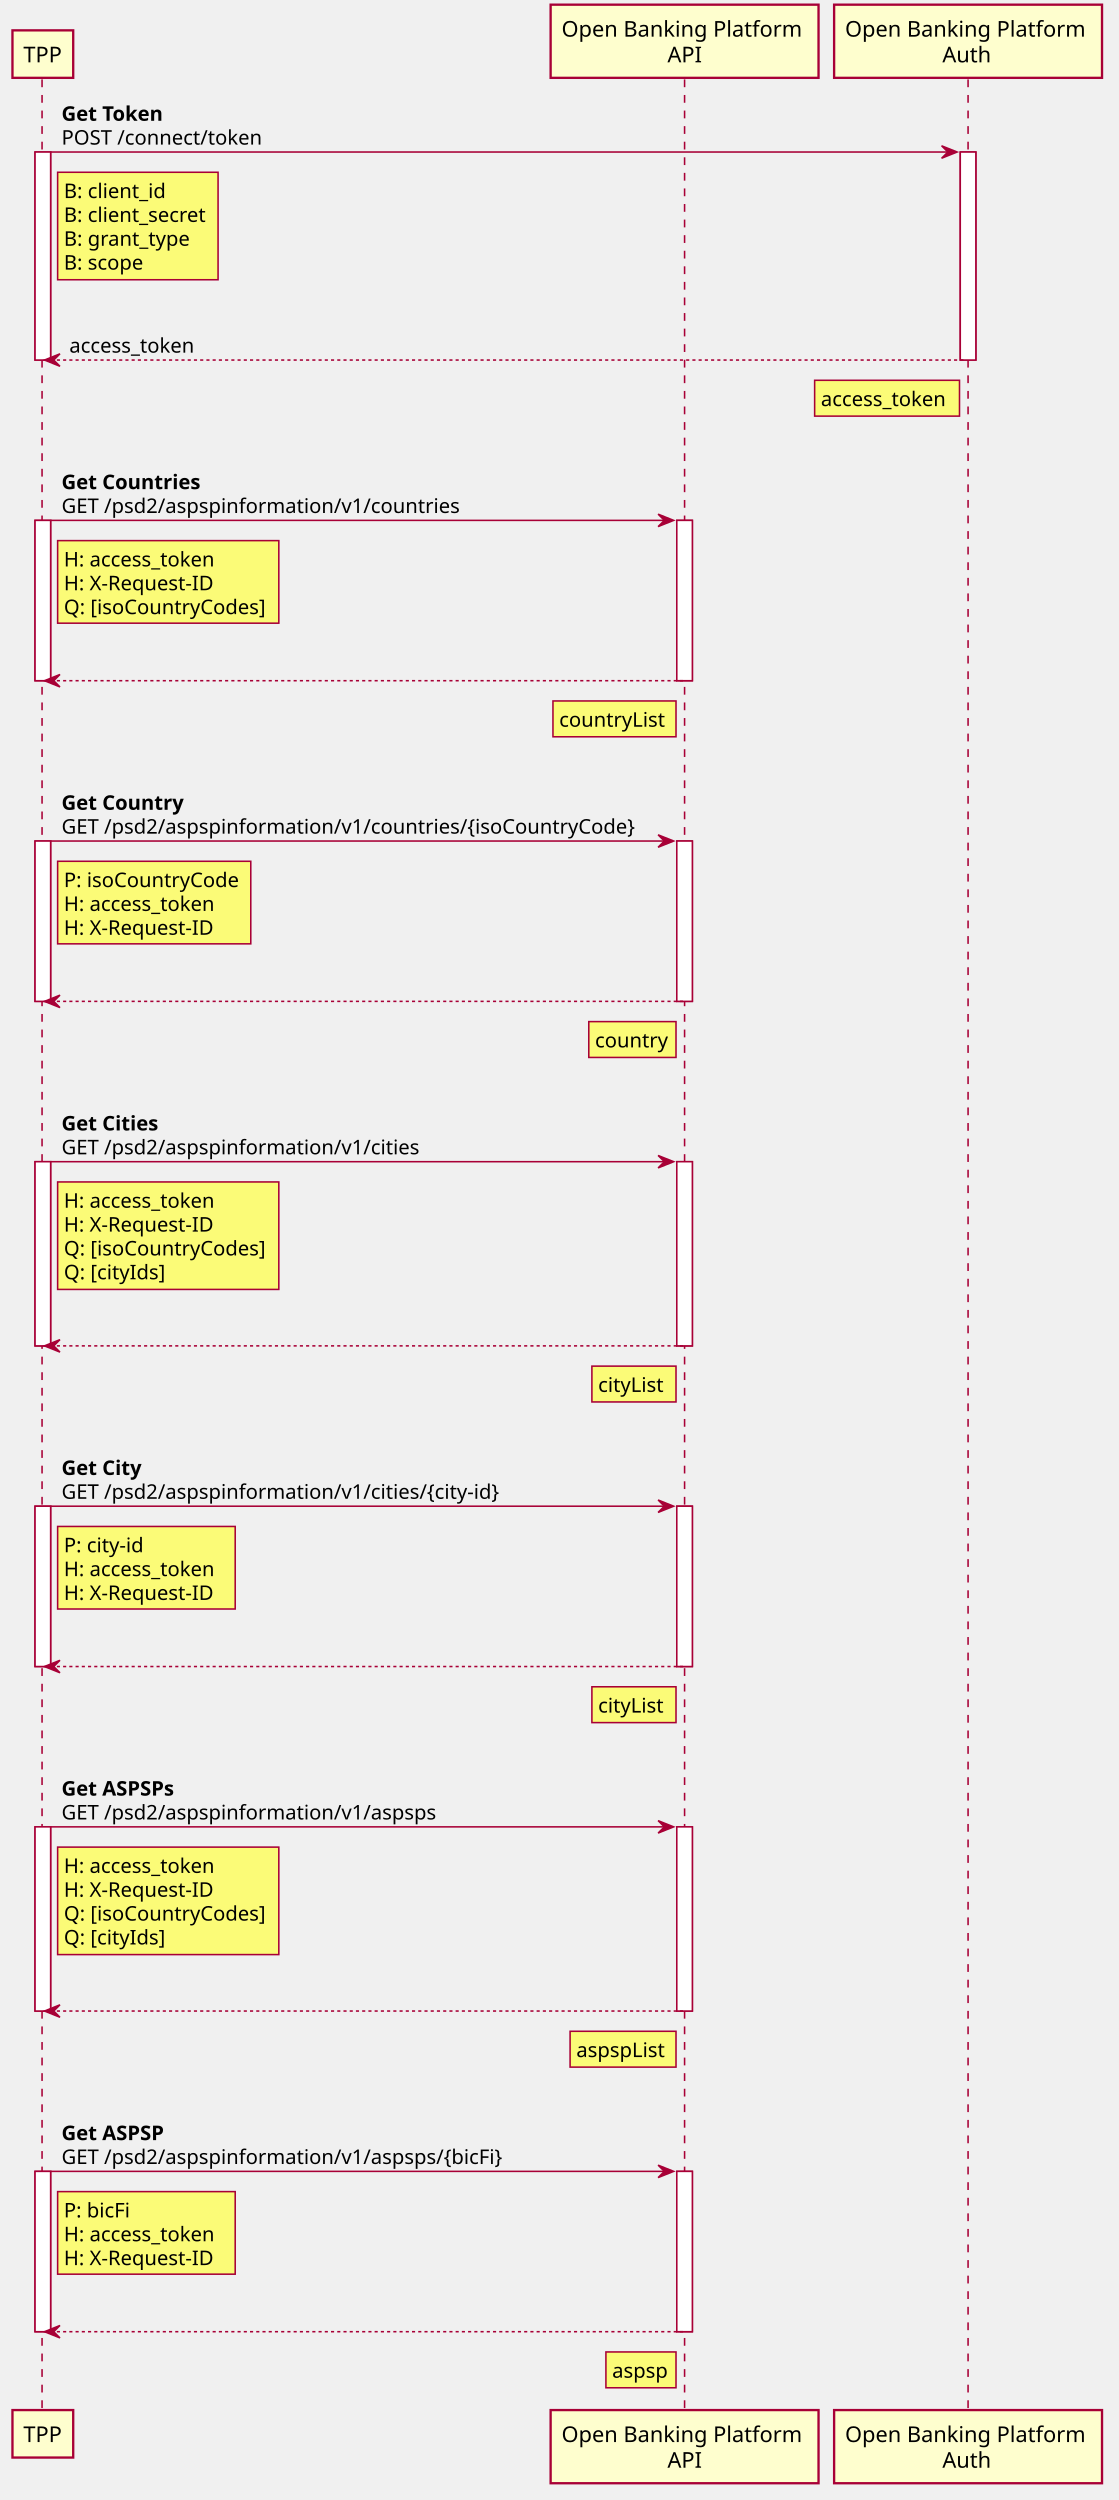
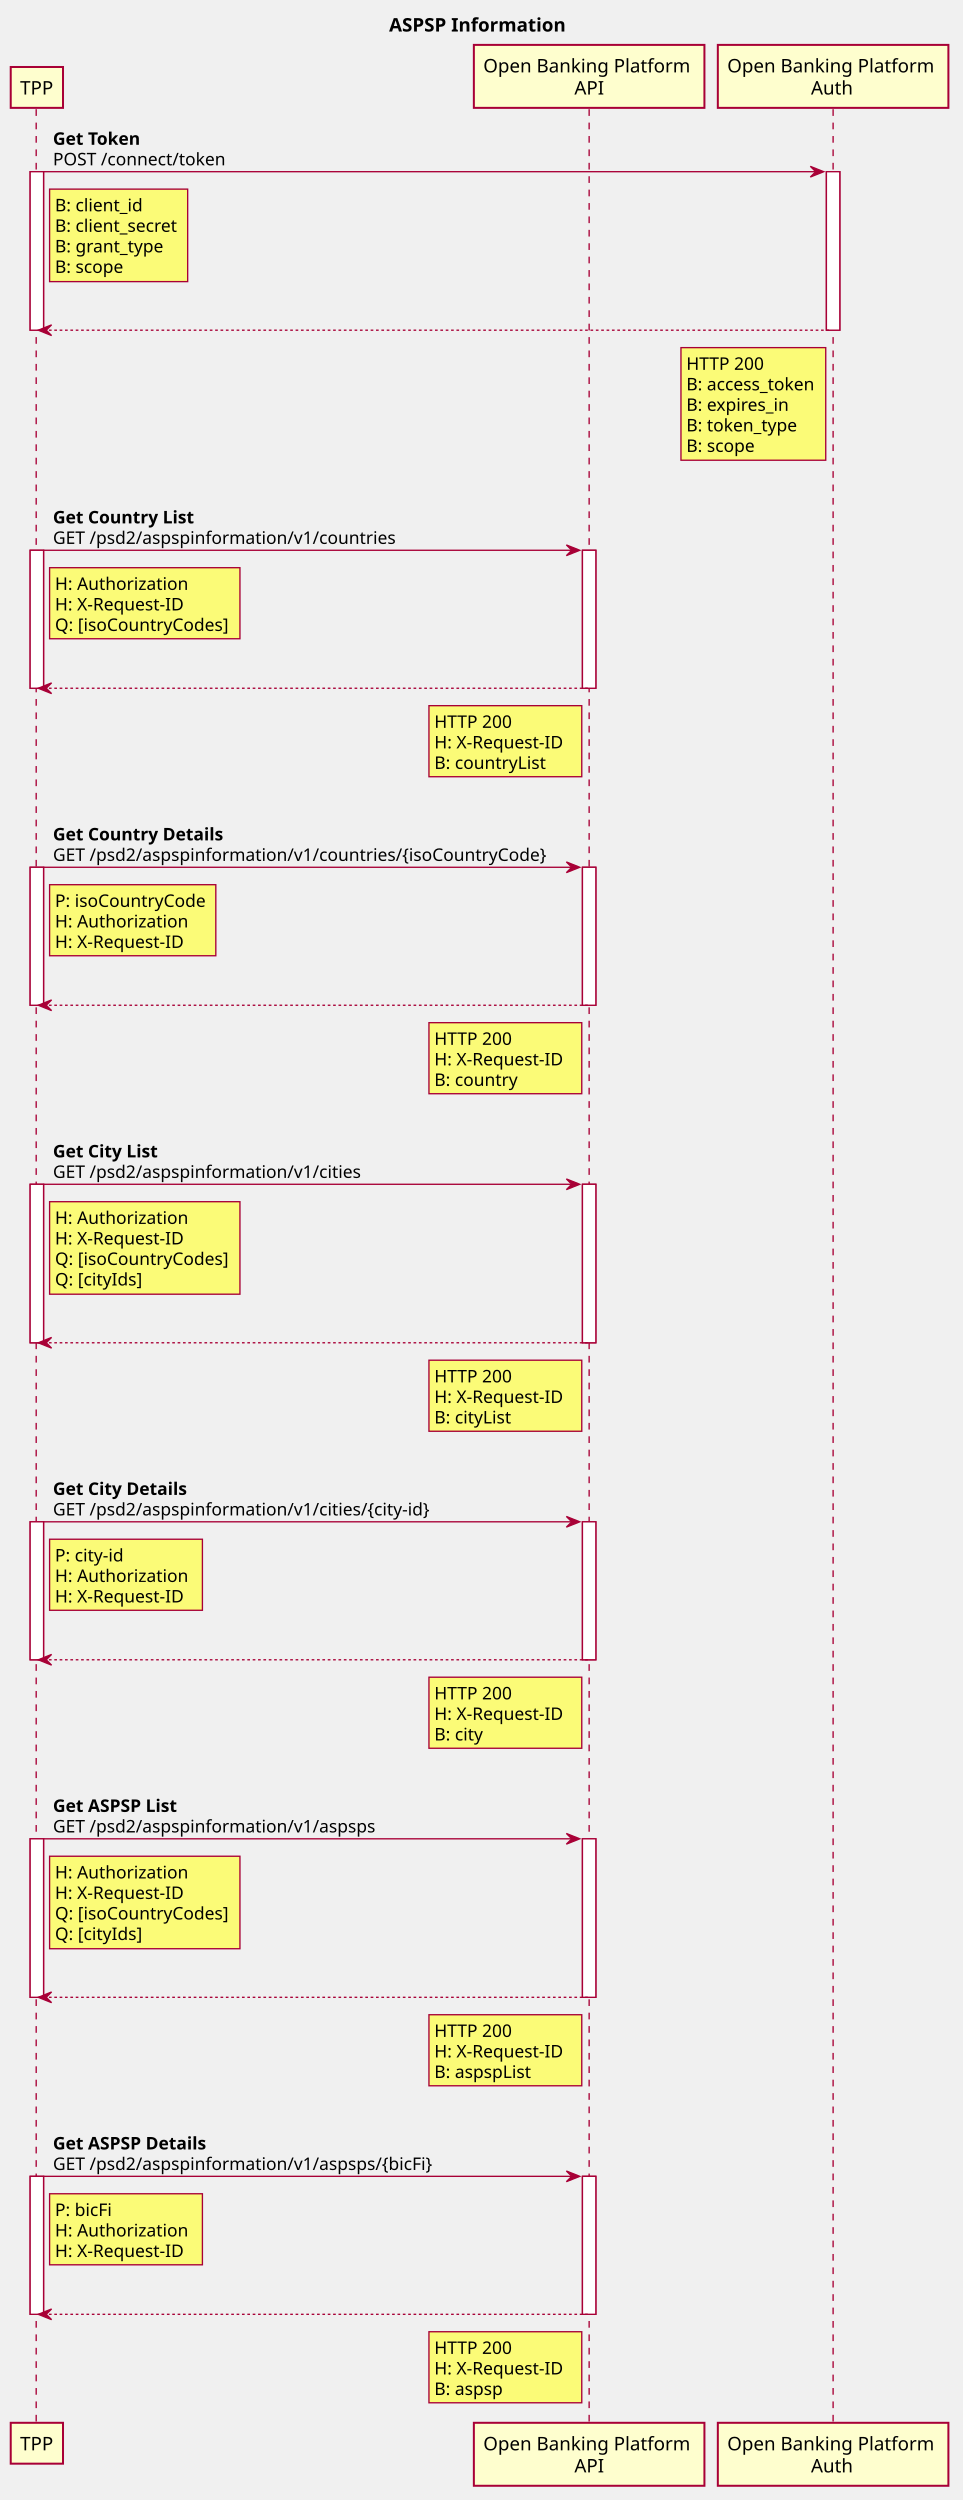
- <svg xmlns="http://www.w3.org/2000/svg" height="1605" preserveAspectRatio="none" style="width:718px;height:1605px" viewBox="0 0 718 1605" width="718">
-   <path fill="#FFF" stroke="#a80036" d="M22.5 97.598h10v133.553h-10zm0 236.484h10v102.932h-10zm0 205.863h10v102.932h-10zm0 205.864h10v118.242h-10zm0 221.173h10v102.932h-10zm0 205.864h10v118.242h-10zm0 221.174h10v102.932h-10zm412-1059.938h10v102.932h-10zm0 205.863h10v102.932h-10zm0 205.864h10v118.242h-10zm0 221.173h10v102.932h-10zm0 205.864h10v118.242h-10zm0 221.174h10v102.932h-10zm182-1296.422h10v133.553h-10z" />
-   <path stroke="#a80036" stroke-dasharray="5,5" d="M27 50.977v1497.285M439.5 50.977v1497.285m182-1497.285v1497.285" />
-   <path fill="#FEFECE" stroke="#a80036" stroke-width="1.5" d="M8 19.488h39v30.488H8z" />
-   <text font-family="sans-serif" font-size="14" lengthAdjust="spacingAndGlyphs" textLength="25" x="15" y="40.023">TPP</text>
-   <path fill="#FEFECE" stroke="#a80036" stroke-width="1.5" d="M8 1547.262h39v30.488H8z" />
-   <text font-family="sans-serif" font-size="14" lengthAdjust="spacingAndGlyphs" textLength="25" x="15" y="1567.797">TPP</text>
-   <path fill="#FEFECE" stroke="#a80036" stroke-width="1.5" d="M353.5 3h172v46.977h-172z" />
-   <text font-family="sans-serif" font-size="14" lengthAdjust="spacingAndGlyphs" textLength="158" x="360.5" y="23.535">Open Banking Platform</text>
-   <text font-family="sans-serif" font-size="14" lengthAdjust="spacingAndGlyphs" textLength="22" x="428.5" y="40.023">API</text>
-   <path fill="#FEFECE" stroke="#a80036" stroke-width="1.5" d="M353.5 1547.262h172v46.977h-172z" />
-   <text font-family="sans-serif" font-size="14" lengthAdjust="spacingAndGlyphs" textLength="158" x="360.5" y="1567.797">Open Banking Platform</text>
-   <text font-family="sans-serif" font-size="14" lengthAdjust="spacingAndGlyphs" textLength="22" x="428.5" y="1584.285">API</text>
-   <path fill="#FEFECE" stroke="#a80036" stroke-width="1.5" d="M535.5 3h172v46.977h-172z" />
-   <text font-family="sans-serif" font-size="14" lengthAdjust="spacingAndGlyphs" textLength="158" x="542.5" y="23.535">Open Banking Platform</text>
-   <text font-family="sans-serif" font-size="14" lengthAdjust="spacingAndGlyphs" textLength="33" x="605" y="40.023">Auth</text>
-   <path fill="#FEFECE" stroke="#a80036" stroke-width="1.5" d="M535.5 1547.262h172v46.977h-172z" />
-   <text font-family="sans-serif" font-size="14" lengthAdjust="spacingAndGlyphs" textLength="158" x="542.5" y="1567.797">Open Banking Platform</text>
-   <text font-family="sans-serif" font-size="14" lengthAdjust="spacingAndGlyphs" textLength="33" x="605" y="1584.285">Auth</text>
-   <path fill="#FFF" stroke="#a80036" d="M22.5 97.598h10v133.553h-10zm0 236.484h10v102.932h-10zm0 205.863h10v102.932h-10zm0 205.864h10v118.242h-10zm0 221.173h10v102.932h-10zm0 205.864h10v118.242h-10zm0 221.174h10v102.932h-10zm412-1059.938h10v102.932h-10zm0 205.863h10v102.932h-10zm0 205.864h10v118.242h-10zm0 221.173h10v102.932h-10zm0 205.864h10v118.242h-10zm0 221.174h10v102.932h-10zm182-1296.422h10v133.553h-10z" />
-   <path fill="#A80036" stroke="#a80036" d="M604.5 93.598l10 4-10 4 4-4z" />
-   <path stroke="#a80036" d="M32.5 97.598h578" />
-   <text font-family="sans-serif" font-size="13" font-weight="bold" lengthAdjust="spacingAndGlyphs" textLength="69" x="39.5" y="77.545">Get Token</text>
-   <text font-family="sans-serif" font-size="13" lengthAdjust="spacingAndGlyphs" textLength="136" x="39.5" y="92.856">POST /connect/token</text>
-   <path fill="#FBFB77" stroke="#a80036" d="M37 110.598h103v69H37z" />
-   <text font-family="sans-serif" font-size="13" lengthAdjust="spacingAndGlyphs" textLength="69" x="41" y="127.166">B: client_id</text>
-   <text font-family="sans-serif" font-size="13" lengthAdjust="spacingAndGlyphs" textLength="95" x="41" y="142.477">B: client_secret</text>
-   <text font-family="sans-serif" font-size="13" lengthAdjust="spacingAndGlyphs" textLength="82" x="41" y="157.787">B: grant_type</text>
-   <text font-family="sans-serif" font-size="13" lengthAdjust="spacingAndGlyphs" textLength="52" x="41" y="173.098">B: scope</text>
-   <path fill="#A80036" stroke="#a80036" d="M38.5 227.15l-10 4 10 4-4-4z" />
-   <path stroke="#a80036" stroke-dasharray="2,2" d="M32.5 231.15h588" />
-   <text font-family="sans-serif" font-size="13" lengthAdjust="spacingAndGlyphs" textLength="85" x="44.5" y="226.408">access_token</text>
-   <path fill="#FBFB77" stroke="#a80036" d="M523 244.15h93v23h-93z" />
-   <text font-family="sans-serif" font-size="13" lengthAdjust="spacingAndGlyphs" textLength="85" x="527" y="260.719">access_token</text>
-   <path fill="#A80036" stroke="#a80036" d="M422.5 330.082l10 4-10 4 4-4z" />
-   <path stroke="#a80036" d="M32.5 334.082h396" />
-   <text font-family="sans-serif" font-size="13" font-weight="bold" lengthAdjust="spacingAndGlyphs" textLength="92" x="39.5" y="314.029">Get Countries</text>
-   <text font-family="sans-serif" font-size="13" lengthAdjust="spacingAndGlyphs" textLength="272" x="39.5" y="329.34">GET /psd2/aspspinformation/v1/countries</text>
-   <path fill="#FBFB77" stroke="#a80036" d="M37 347.082h142v53H37z" />
-   <text font-family="sans-serif" font-size="13" lengthAdjust="spacingAndGlyphs" textLength="103" x="41" y="363.65">H: access_token</text>
-   <text font-family="sans-serif" font-size="13" lengthAdjust="spacingAndGlyphs" textLength="106" x="41" y="378.961">H: X-Request-ID</text>
-   <text font-family="sans-serif" font-size="13" lengthAdjust="spacingAndGlyphs" textLength="134" x="41" y="394.272">Q: [isoCountryCodes]</text>
-   <path fill="#A80036" stroke="#a80036" d="M38.5 433.014l-10 4 10 4-4-4z" />
-   <path stroke="#a80036" stroke-dasharray="2,2" d="M32.5 437.014h406" />
-   <path fill="#FBFB77" stroke="#a80036" d="M355 450.014h79v23h-79z" />
-   <text font-family="sans-serif" font-size="13" lengthAdjust="spacingAndGlyphs" textLength="71" x="359" y="466.582">countryList</text>
-   <path fill="#A80036" stroke="#a80036" d="M422.5 535.945l10 4-10 4 4-4z" />
-   <path stroke="#a80036" d="M32.5 539.945h396" />
-   <text font-family="sans-serif" font-size="13" font-weight="bold" lengthAdjust="spacingAndGlyphs" textLength="81" x="39.5" y="519.893">Get Country</text>
-   <text font-family="sans-serif" font-size="13" lengthAdjust="spacingAndGlyphs" textLength="388" x="39.5" y="535.203">GET /psd2/aspspinformation/v1/countries/{isoCountryCode}</text>
-   <path fill="#FBFB77" stroke="#a80036" d="M37 552.945h124v53H37z" />
-   <text font-family="sans-serif" font-size="13" lengthAdjust="spacingAndGlyphs" textLength="116" x="41" y="569.514">P: isoCountryCode</text>
-   <text font-family="sans-serif" font-size="13" lengthAdjust="spacingAndGlyphs" textLength="103" x="41" y="584.824">H: access_token</text>
-   <text font-family="sans-serif" font-size="13" lengthAdjust="spacingAndGlyphs" textLength="106" x="41" y="600.135">H: X-Request-ID</text>
-   <path fill="#A80036" stroke="#a80036" d="M38.5 638.877l-10 4 10 4-4-4z" />
-   <path stroke="#a80036" stroke-dasharray="2,2" d="M32.5 642.877h406" />
-   <path fill="#FBFB77" stroke="#a80036" d="M378 655.877h56v23h-56z" />
-   <text font-family="sans-serif" font-size="13" lengthAdjust="spacingAndGlyphs" textLength="48" x="382" y="672.445">country</text>
-   <path fill="#A80036" stroke="#a80036" d="M422.5 741.809l10 4-10 4 4-4z" />
-   <path stroke="#a80036" d="M32.5 745.809h396" />
-   <text font-family="sans-serif" font-size="13" font-weight="bold" lengthAdjust="spacingAndGlyphs" textLength="64" x="39.5" y="725.756">Get Cities</text>
-   <text font-family="sans-serif" font-size="13" lengthAdjust="spacingAndGlyphs" textLength="247" x="39.5" y="741.066">GET /psd2/aspspinformation/v1/cities</text>
-   <path fill="#FBFB77" stroke="#a80036" d="M37 758.809h142v69H37z" />
-   <text font-family="sans-serif" font-size="13" lengthAdjust="spacingAndGlyphs" textLength="103" x="41" y="775.377">H: access_token</text>
-   <text font-family="sans-serif" font-size="13" lengthAdjust="spacingAndGlyphs" textLength="106" x="41" y="790.688">H: X-Request-ID</text>
-   <text font-family="sans-serif" font-size="13" lengthAdjust="spacingAndGlyphs" textLength="134" x="41" y="805.998">Q: [isoCountryCodes]</text>
-   <text font-family="sans-serif" font-size="13" lengthAdjust="spacingAndGlyphs" textLength="68" x="41" y="821.309">Q: [cityIds]</text>
-   <path fill="#A80036" stroke="#a80036" d="M38.5 860.05l-10 4 10 4-4-4z" />
-   <path stroke="#a80036" stroke-dasharray="2,2" d="M32.5 864.051h406" />
-   <path fill="#FBFB77" stroke="#a80036" d="M380 877.051h54v23h-54z" />
-   <text font-family="sans-serif" font-size="13" lengthAdjust="spacingAndGlyphs" textLength="46" x="384" y="893.619">cityList</text>
-   <path fill="#A80036" stroke="#a80036" d="M422.5 962.982l10 4-10 4 4-4z" />
-   <path stroke="#a80036" d="M32.5 966.982h396" />
-   <text font-family="sans-serif" font-size="13" font-weight="bold" lengthAdjust="spacingAndGlyphs" textLength="53" x="39.5" y="946.93">Get City</text>
-   <text font-family="sans-serif" font-size="13" lengthAdjust="spacingAndGlyphs" textLength="305" x="39.5" y="962.24">GET /psd2/aspspinformation/v1/cities/{city-id}</text>
-   <path fill="#FBFB77" stroke="#a80036" d="M37 979.982h114v53H37z" />
-   <text font-family="sans-serif" font-size="13" lengthAdjust="spacingAndGlyphs" textLength="58" x="41" y="996.551">P: city-id</text>
-   <text font-family="sans-serif" font-size="13" lengthAdjust="spacingAndGlyphs" textLength="103" x="41" y="1011.861">H: access_token</text>
-   <text font-family="sans-serif" font-size="13" lengthAdjust="spacingAndGlyphs" textLength="106" x="41" y="1027.172">H: X-Request-ID</text>
-   <path fill="#A80036" stroke="#a80036" d="M38.5 1065.914l-10 4 10 4-4-4z" />
-   <path stroke="#a80036" stroke-dasharray="2,2" d="M32.5 1069.914h406" />
-   <path fill="#FBFB77" stroke="#a80036" d="M380 1082.914h54v23h-54z" />
-   <text font-family="sans-serif" font-size="13" lengthAdjust="spacingAndGlyphs" textLength="46" x="384" y="1099.482">cityList</text>
-   <path fill="#A80036" stroke="#a80036" d="M422.5 1168.846l10 4-10 4 4-4z" />
-   <path stroke="#a80036" d="M32.5 1172.846h396" />
-   <text font-family="sans-serif" font-size="13" font-weight="bold" lengthAdjust="spacingAndGlyphs" textLength="74" x="39.5" y="1152.793">Get ASPSPs</text>
-   <text font-family="sans-serif" font-size="13" lengthAdjust="spacingAndGlyphs" textLength="257" x="39.5" y="1168.103">GET /psd2/aspspinformation/v1/aspsps</text>
-   <path fill="#FBFB77" stroke="#a80036" d="M37 1185.846h142v69H37z" />
-   <text font-family="sans-serif" font-size="13" lengthAdjust="spacingAndGlyphs" textLength="103" x="41" y="1202.414">H: access_token</text>
-   <text font-family="sans-serif" font-size="13" lengthAdjust="spacingAndGlyphs" textLength="106" x="41" y="1217.725">H: X-Request-ID</text>
-   <text font-family="sans-serif" font-size="13" lengthAdjust="spacingAndGlyphs" textLength="134" x="41" y="1233.035">Q: [isoCountryCodes]</text>
-   <text font-family="sans-serif" font-size="13" lengthAdjust="spacingAndGlyphs" textLength="68" x="41" y="1248.346">Q: [cityIds]</text>
-   <path fill="#A80036" stroke="#a80036" d="M38.5 1287.088l-10 4 10 4-4-4z" />
-   <path stroke="#a80036" stroke-dasharray="2,2" d="M32.5 1291.088h406" />
-   <path fill="#FBFB77" stroke="#a80036" d="M366 1304.088h68v23h-68z" />
-   <text font-family="sans-serif" font-size="13" lengthAdjust="spacingAndGlyphs" textLength="60" x="370" y="1320.656">aspspList</text>
-   <path fill="#A80036" stroke="#a80036" d="M422.5 1390.02l10 4-10 4 4-4z" />
-   <path stroke="#a80036" d="M32.5 1394.02h396" />
-   <text font-family="sans-serif" font-size="13" font-weight="bold" lengthAdjust="spacingAndGlyphs" textLength="67" x="39.5" y="1373.967">Get ASPSP</text>
-   <text font-family="sans-serif" font-size="13" lengthAdjust="spacingAndGlyphs" textLength="302" x="39.5" y="1389.277">GET /psd2/aspspinformation/v1/aspsps/{bicFi}</text>
-   <path fill="#FBFB77" stroke="#a80036" d="M37 1407.02h114v53H37z" />
-   <text font-family="sans-serif" font-size="13" lengthAdjust="spacingAndGlyphs" textLength="45" x="41" y="1423.588">P: bicFi</text>
-   <text font-family="sans-serif" font-size="13" lengthAdjust="spacingAndGlyphs" textLength="103" x="41" y="1438.898">H: access_token</text>
-   <text font-family="sans-serif" font-size="13" lengthAdjust="spacingAndGlyphs" textLength="106" x="41" y="1454.209">H: X-Request-ID</text>
-   <path fill="#A80036" stroke="#a80036" d="M38.5 1492.951l-10 4 10 4-4-4z" />
-   <path stroke="#a80036" stroke-dasharray="2,2" d="M32.5 1496.951h406" />
-   <path fill="#FBFB77" stroke="#a80036" d="M389 1509.951h45v23h-45z" />
-   <text font-family="sans-serif" font-size="13" lengthAdjust="spacingAndGlyphs" textLength="37" x="393" y="1526.52">aspsp</text>
+ <svg xmlns="http://www.w3.org/2000/svg" height="1865" preserveAspectRatio="none" style="width:718px;height:1865px" viewBox="0 0 718 1865" width="718">
+   <text font-family="sans-serif" font-size="14" font-weight="bold" lengthAdjust="spacingAndGlyphs" textLength="135" x="290.25" y="23.535">ASPSP Information</text>
+   <path fill="#FFF" stroke="#a80036" d="M22.5 128.086h10v118.242h-10zm0 282.416h10v102.932h-10zm0 236.484h10v102.932h-10zm0 236.485h10v118.242h-10zm0 251.795h10v102.932h-10zm0 236.484h10v118.242h-10zm0 251.795h10v102.932h-10zm412-1213.043h10v102.932h-10zm0 236.484h10v102.932h-10zm0 236.485h10v118.242h-10zm0 251.795h10v102.932h-10zm0 236.484h10v118.242h-10zm0 251.795h10v102.932h-10zm182-1495.459h10v118.242h-10z" />
+   <path stroke="#a80036" stroke-dasharray="5,5" d="M27 81.465v1726.943M439.5 81.465v1726.943m182-1726.943v1726.943" />
+   <path fill="#FEFECE" stroke="#a80036" stroke-width="1.5" d="M8 49.977h39v30.488H8z" />
+   <text font-family="sans-serif" font-size="14" lengthAdjust="spacingAndGlyphs" textLength="25" x="15" y="70.512">TPP</text>
+   <path fill="#FEFECE" stroke="#a80036" stroke-width="1.5" d="M8 1807.408h39v30.488H8z" />
+   <text font-family="sans-serif" font-size="14" lengthAdjust="spacingAndGlyphs" textLength="25" x="15" y="1827.943">TPP</text>
+   <path fill="#FEFECE" stroke="#a80036" stroke-width="1.5" d="M353.5 33.488h172v46.977h-172z" />
+   <text font-family="sans-serif" font-size="14" lengthAdjust="spacingAndGlyphs" textLength="158" x="360.5" y="54.023">Open Banking Platform</text>
+   <text font-family="sans-serif" font-size="14" lengthAdjust="spacingAndGlyphs" textLength="22" x="428.5" y="70.512">API</text>
+   <path fill="#FEFECE" stroke="#a80036" stroke-width="1.5" d="M353.5 1807.408h172v46.977h-172z" />
+   <text font-family="sans-serif" font-size="14" lengthAdjust="spacingAndGlyphs" textLength="158" x="360.5" y="1827.943">Open Banking Platform</text>
+   <text font-family="sans-serif" font-size="14" lengthAdjust="spacingAndGlyphs" textLength="22" x="428.5" y="1844.432">API</text>
+   <path fill="#FEFECE" stroke="#a80036" stroke-width="1.5" d="M535.5 33.488h172v46.977h-172z" />
+   <text font-family="sans-serif" font-size="14" lengthAdjust="spacingAndGlyphs" textLength="158" x="542.5" y="54.023">Open Banking Platform</text>
+   <text font-family="sans-serif" font-size="14" lengthAdjust="spacingAndGlyphs" textLength="33" x="605" y="70.512">Auth</text>
+   <path fill="#FEFECE" stroke="#a80036" stroke-width="1.5" d="M535.5 1807.408h172v46.977h-172z" />
+   <text font-family="sans-serif" font-size="14" lengthAdjust="spacingAndGlyphs" textLength="158" x="542.5" y="1827.943">Open Banking Platform</text>
+   <text font-family="sans-serif" font-size="14" lengthAdjust="spacingAndGlyphs" textLength="33" x="605" y="1844.432">Auth</text>
+   <path fill="#FFF" stroke="#a80036" d="M22.5 128.086h10v118.242h-10zm0 282.416h10v102.932h-10zm0 236.484h10v102.932h-10zm0 236.485h10v118.242h-10zm0 251.795h10v102.932h-10zm0 236.484h10v118.242h-10zm0 251.795h10v102.932h-10zm412-1213.043h10v102.932h-10zm0 236.484h10v102.932h-10zm0 236.485h10v118.242h-10zm0 251.795h10v102.932h-10zm0 236.484h10v118.242h-10zm0 251.795h10v102.932h-10zm182-1495.459h10v118.242h-10z" />
+   <path fill="#A80036" stroke="#a80036" d="M604.5 124.086l10 4-10 4 4-4z" />
+   <path stroke="#a80036" d="M32.5 128.086h578" />
+   <text font-family="sans-serif" font-size="13" font-weight="bold" lengthAdjust="spacingAndGlyphs" textLength="69" x="39.5" y="108.033">Get Token</text>
+   <text font-family="sans-serif" font-size="13" lengthAdjust="spacingAndGlyphs" textLength="136" x="39.5" y="123.344">POST /connect/token</text>
+   <path fill="#FBFB77" stroke="#a80036" d="M37 141.086h103v69H37z" />
+   <text font-family="sans-serif" font-size="13" lengthAdjust="spacingAndGlyphs" textLength="69" x="41" y="157.654">B: client_id</text>
+   <text font-family="sans-serif" font-size="13" lengthAdjust="spacingAndGlyphs" textLength="95" x="41" y="172.965">B: client_secret</text>
+   <text font-family="sans-serif" font-size="13" lengthAdjust="spacingAndGlyphs" textLength="82" x="41" y="188.275">B: grant_type</text>
+   <text font-family="sans-serif" font-size="13" lengthAdjust="spacingAndGlyphs" textLength="52" x="41" y="203.586">B: scope</text>
+   <path fill="#A80036" stroke="#a80036" d="M38.5 242.328l-10 4 10 4-4-4z" />
+   <path stroke="#a80036" stroke-dasharray="2,2" d="M32.5 246.328h588" />
+   <path fill="#FBFB77" stroke="#a80036" d="M508 259.328h108v84H508z" />
+   <text font-family="sans-serif" font-size="13" lengthAdjust="spacingAndGlyphs" textLength="61" x="512" y="275.897">HTTP 200</text>
+   <text font-family="sans-serif" font-size="13" lengthAdjust="spacingAndGlyphs" textLength="100" x="512" y="291.207">B: access_token</text>
+   <text font-family="sans-serif" font-size="13" lengthAdjust="spacingAndGlyphs" textLength="80" x="512" y="306.518">B: expires_in</text>
+   <text font-family="sans-serif" font-size="13" lengthAdjust="spacingAndGlyphs" textLength="85" x="512" y="321.828">B: token_type</text>
+   <text font-family="sans-serif" font-size="13" lengthAdjust="spacingAndGlyphs" textLength="52" x="512" y="337.139">B: scope</text>
+   <path fill="#A80036" stroke="#a80036" d="M422.5 406.502l10 4-10 4 4-4z" />
+   <path stroke="#a80036" d="M32.5 410.502h396" />
+   <text font-family="sans-serif" font-size="13" font-weight="bold" lengthAdjust="spacingAndGlyphs" textLength="109" x="39.5" y="390.449">Get Country List</text>
+   <text font-family="sans-serif" font-size="13" lengthAdjust="spacingAndGlyphs" textLength="272" x="39.5" y="405.76">GET /psd2/aspspinformation/v1/countries</text>
+   <path fill="#FBFB77" stroke="#a80036" d="M37 423.502h142v53H37z" />
+   <text font-family="sans-serif" font-size="13" lengthAdjust="spacingAndGlyphs" textLength="104" x="41" y="440.07">H: Authorization</text>
+   <text font-family="sans-serif" font-size="13" lengthAdjust="spacingAndGlyphs" textLength="106" x="41" y="455.381">H: X-Request-ID</text>
+   <text font-family="sans-serif" font-size="13" lengthAdjust="spacingAndGlyphs" textLength="134" x="41" y="470.691">Q: [isoCountryCodes]</text>
+   <path fill="#A80036" stroke="#a80036" d="M38.5 509.434l-10 4 10 4-4-4z" />
+   <path stroke="#a80036" stroke-dasharray="2,2" d="M32.5 513.434h406" />
+   <path fill="#FBFB77" stroke="#a80036" d="M320 526.434h114v53H320z" />
+   <text font-family="sans-serif" font-size="13" lengthAdjust="spacingAndGlyphs" textLength="61" x="324" y="543.002">HTTP 200</text>
+   <text font-family="sans-serif" font-size="13" lengthAdjust="spacingAndGlyphs" textLength="106" x="324" y="558.313">H: X-Request-ID</text>
+   <text font-family="sans-serif" font-size="13" lengthAdjust="spacingAndGlyphs" textLength="86" x="324" y="573.623">B: countryList</text>
+   <path fill="#A80036" stroke="#a80036" d="M422.5 642.986l10 4-10 4 4-4z" />
+   <path stroke="#a80036" d="M32.5 646.986h396" />
+   <text font-family="sans-serif" font-size="13" font-weight="bold" lengthAdjust="spacingAndGlyphs" textLength="131" x="39.5" y="626.934">Get Country Details</text>
+   <text font-family="sans-serif" font-size="13" lengthAdjust="spacingAndGlyphs" textLength="388" x="39.5" y="642.244">GET /psd2/aspspinformation/v1/countries/{isoCountryCode}</text>
+   <path fill="#FBFB77" stroke="#a80036" d="M37 659.986h124v53H37z" />
+   <text font-family="sans-serif" font-size="13" lengthAdjust="spacingAndGlyphs" textLength="116" x="41" y="676.555">P: isoCountryCode</text>
+   <text font-family="sans-serif" font-size="13" lengthAdjust="spacingAndGlyphs" textLength="104" x="41" y="691.865">H: Authorization</text>
+   <text font-family="sans-serif" font-size="13" lengthAdjust="spacingAndGlyphs" textLength="106" x="41" y="707.176">H: X-Request-ID</text>
+   <path fill="#A80036" stroke="#a80036" d="M38.5 745.918l-10 4 10 4-4-4z" />
+   <path stroke="#a80036" stroke-dasharray="2,2" d="M32.5 749.918h406" />
+   <path fill="#FBFB77" stroke="#a80036" d="M320 762.918h114v53H320z" />
+   <text font-family="sans-serif" font-size="13" lengthAdjust="spacingAndGlyphs" textLength="61" x="324" y="779.486">HTTP 200</text>
+   <text font-family="sans-serif" font-size="13" lengthAdjust="spacingAndGlyphs" textLength="106" x="324" y="794.797">H: X-Request-ID</text>
+   <text font-family="sans-serif" font-size="13" lengthAdjust="spacingAndGlyphs" textLength="63" x="324" y="810.107">B: country</text>
+   <path fill="#A80036" stroke="#a80036" d="M422.5 879.47l10 4-10 4 4-4z" />
+   <path stroke="#a80036" d="M32.5 883.471h396" />
+   <text font-family="sans-serif" font-size="13" font-weight="bold" lengthAdjust="spacingAndGlyphs" textLength="81" x="39.5" y="863.418">Get City List</text>
+   <text font-family="sans-serif" font-size="13" lengthAdjust="spacingAndGlyphs" textLength="247" x="39.5" y="878.729">GET /psd2/aspspinformation/v1/cities</text>
+   <path fill="#FBFB77" stroke="#a80036" d="M37 896.471h142v69H37z" />
+   <text font-family="sans-serif" font-size="13" lengthAdjust="spacingAndGlyphs" textLength="104" x="41" y="913.039">H: Authorization</text>
+   <text font-family="sans-serif" font-size="13" lengthAdjust="spacingAndGlyphs" textLength="106" x="41" y="928.35">H: X-Request-ID</text>
+   <text font-family="sans-serif" font-size="13" lengthAdjust="spacingAndGlyphs" textLength="134" x="41" y="943.66">Q: [isoCountryCodes]</text>
+   <text font-family="sans-serif" font-size="13" lengthAdjust="spacingAndGlyphs" textLength="68" x="41" y="958.971">Q: [cityIds]</text>
+   <path fill="#A80036" stroke="#a80036" d="M38.5 997.713l-10 4 10 4-4-4z" />
+   <path stroke="#a80036" stroke-dasharray="2,2" d="M32.5 1001.713h406" />
+   <path fill="#FBFB77" stroke="#a80036" d="M320 1014.713h114v53H320z" />
+   <text font-family="sans-serif" font-size="13" lengthAdjust="spacingAndGlyphs" textLength="61" x="324" y="1031.281">HTTP 200</text>
+   <text font-family="sans-serif" font-size="13" lengthAdjust="spacingAndGlyphs" textLength="106" x="324" y="1046.592">H: X-Request-ID</text>
+   <text font-family="sans-serif" font-size="13" lengthAdjust="spacingAndGlyphs" textLength="61" x="324" y="1061.902">B: cityList</text>
+   <path fill="#A80036" stroke="#a80036" d="M422.5 1131.266l10 4-10 4 4-4z" />
+   <path stroke="#a80036" d="M32.5 1135.266h396" />
+   <text font-family="sans-serif" font-size="13" font-weight="bold" lengthAdjust="spacingAndGlyphs" textLength="103" x="39.5" y="1115.213">Get City Details</text>
+   <text font-family="sans-serif" font-size="13" lengthAdjust="spacingAndGlyphs" textLength="305" x="39.5" y="1130.523">GET /psd2/aspspinformation/v1/cities/{city-id}</text>
+   <path fill="#FBFB77" stroke="#a80036" d="M37 1148.266h114v53H37z" />
+   <text font-family="sans-serif" font-size="13" lengthAdjust="spacingAndGlyphs" textLength="58" x="41" y="1164.834">P: city-id</text>
+   <text font-family="sans-serif" font-size="13" lengthAdjust="spacingAndGlyphs" textLength="104" x="41" y="1180.145">H: Authorization</text>
+   <text font-family="sans-serif" font-size="13" lengthAdjust="spacingAndGlyphs" textLength="106" x="41" y="1195.455">H: X-Request-ID</text>
+   <path fill="#A80036" stroke="#a80036" d="M38.5 1234.197l-10 4 10 4-4-4z" />
+   <path stroke="#a80036" stroke-dasharray="2,2" d="M32.5 1238.197h406" />
+   <path fill="#FBFB77" stroke="#a80036" d="M320 1251.197h114v53H320z" />
+   <text font-family="sans-serif" font-size="13" lengthAdjust="spacingAndGlyphs" textLength="61" x="324" y="1267.766">HTTP 200</text>
+   <text font-family="sans-serif" font-size="13" lengthAdjust="spacingAndGlyphs" textLength="106" x="324" y="1283.076">H: X-Request-ID</text>
+   <text font-family="sans-serif" font-size="13" lengthAdjust="spacingAndGlyphs" textLength="38" x="324" y="1298.387">B: city</text>
+   <path fill="#A80036" stroke="#a80036" d="M422.5 1367.75l10 4-10 4 4-4z" />
+   <path stroke="#a80036" d="M32.5 1371.75h396" />
+   <text font-family="sans-serif" font-size="13" font-weight="bold" lengthAdjust="spacingAndGlyphs" textLength="95" x="39.5" y="1351.697">Get ASPSP List</text>
+   <text font-family="sans-serif" font-size="13" lengthAdjust="spacingAndGlyphs" textLength="257" x="39.5" y="1367.008">GET /psd2/aspspinformation/v1/aspsps</text>
+   <path fill="#FBFB77" stroke="#a80036" d="M37 1384.75h142v69H37z" />
+   <text font-family="sans-serif" font-size="13" lengthAdjust="spacingAndGlyphs" textLength="104" x="41" y="1401.318">H: Authorization</text>
+   <text font-family="sans-serif" font-size="13" lengthAdjust="spacingAndGlyphs" textLength="106" x="41" y="1416.629">H: X-Request-ID</text>
+   <text font-family="sans-serif" font-size="13" lengthAdjust="spacingAndGlyphs" textLength="134" x="41" y="1431.939">Q: [isoCountryCodes]</text>
+   <text font-family="sans-serif" font-size="13" lengthAdjust="spacingAndGlyphs" textLength="68" x="41" y="1447.25">Q: [cityIds]</text>
+   <path fill="#A80036" stroke="#a80036" d="M38.5 1485.992l-10 4 10 4-4-4z" />
+   <path stroke="#a80036" stroke-dasharray="2,2" d="M32.5 1489.992h406" />
+   <path fill="#FBFB77" stroke="#a80036" d="M320 1502.992h114v53H320z" />
+   <text font-family="sans-serif" font-size="13" lengthAdjust="spacingAndGlyphs" textLength="61" x="324" y="1519.561">HTTP 200</text>
+   <text font-family="sans-serif" font-size="13" lengthAdjust="spacingAndGlyphs" textLength="106" x="324" y="1534.871">H: X-Request-ID</text>
+   <text font-family="sans-serif" font-size="13" lengthAdjust="spacingAndGlyphs" textLength="75" x="324" y="1550.182">B: aspspList</text>
+   <path fill="#A80036" stroke="#a80036" d="M422.5 1619.545l10 4-10 4 4-4z" />
+   <path stroke="#a80036" d="M32.5 1623.545h396" />
+   <text font-family="sans-serif" font-size="13" font-weight="bold" lengthAdjust="spacingAndGlyphs" textLength="117" x="39.5" y="1603.492">Get ASPSP Details</text>
+   <text font-family="sans-serif" font-size="13" lengthAdjust="spacingAndGlyphs" textLength="302" x="39.5" y="1618.803">GET /psd2/aspspinformation/v1/aspsps/{bicFi}</text>
+   <path fill="#FBFB77" stroke="#a80036" d="M37 1636.545h114v53H37z" />
+   <text font-family="sans-serif" font-size="13" lengthAdjust="spacingAndGlyphs" textLength="45" x="41" y="1653.113">P: bicFi</text>
+   <text font-family="sans-serif" font-size="13" lengthAdjust="spacingAndGlyphs" textLength="104" x="41" y="1668.424">H: Authorization</text>
+   <text font-family="sans-serif" font-size="13" lengthAdjust="spacingAndGlyphs" textLength="106" x="41" y="1683.734">H: X-Request-ID</text>
+   <path fill="#A80036" stroke="#a80036" d="M38.5 1722.477l-10 4 10 4-4-4z" />
+   <path stroke="#a80036" stroke-dasharray="2,2" d="M32.5 1726.477h406" />
+   <path fill="#FBFB77" stroke="#a80036" d="M320 1739.477h114v53H320z" />
+   <text font-family="sans-serif" font-size="13" lengthAdjust="spacingAndGlyphs" textLength="61" x="324" y="1756.045">HTTP 200</text>
+   <text font-family="sans-serif" font-size="13" lengthAdjust="spacingAndGlyphs" textLength="106" x="324" y="1771.355">H: X-Request-ID</text>
+   <text font-family="sans-serif" font-size="13" lengthAdjust="spacingAndGlyphs" textLength="52" x="324" y="1786.666">B: aspsp</text>
</svg>
